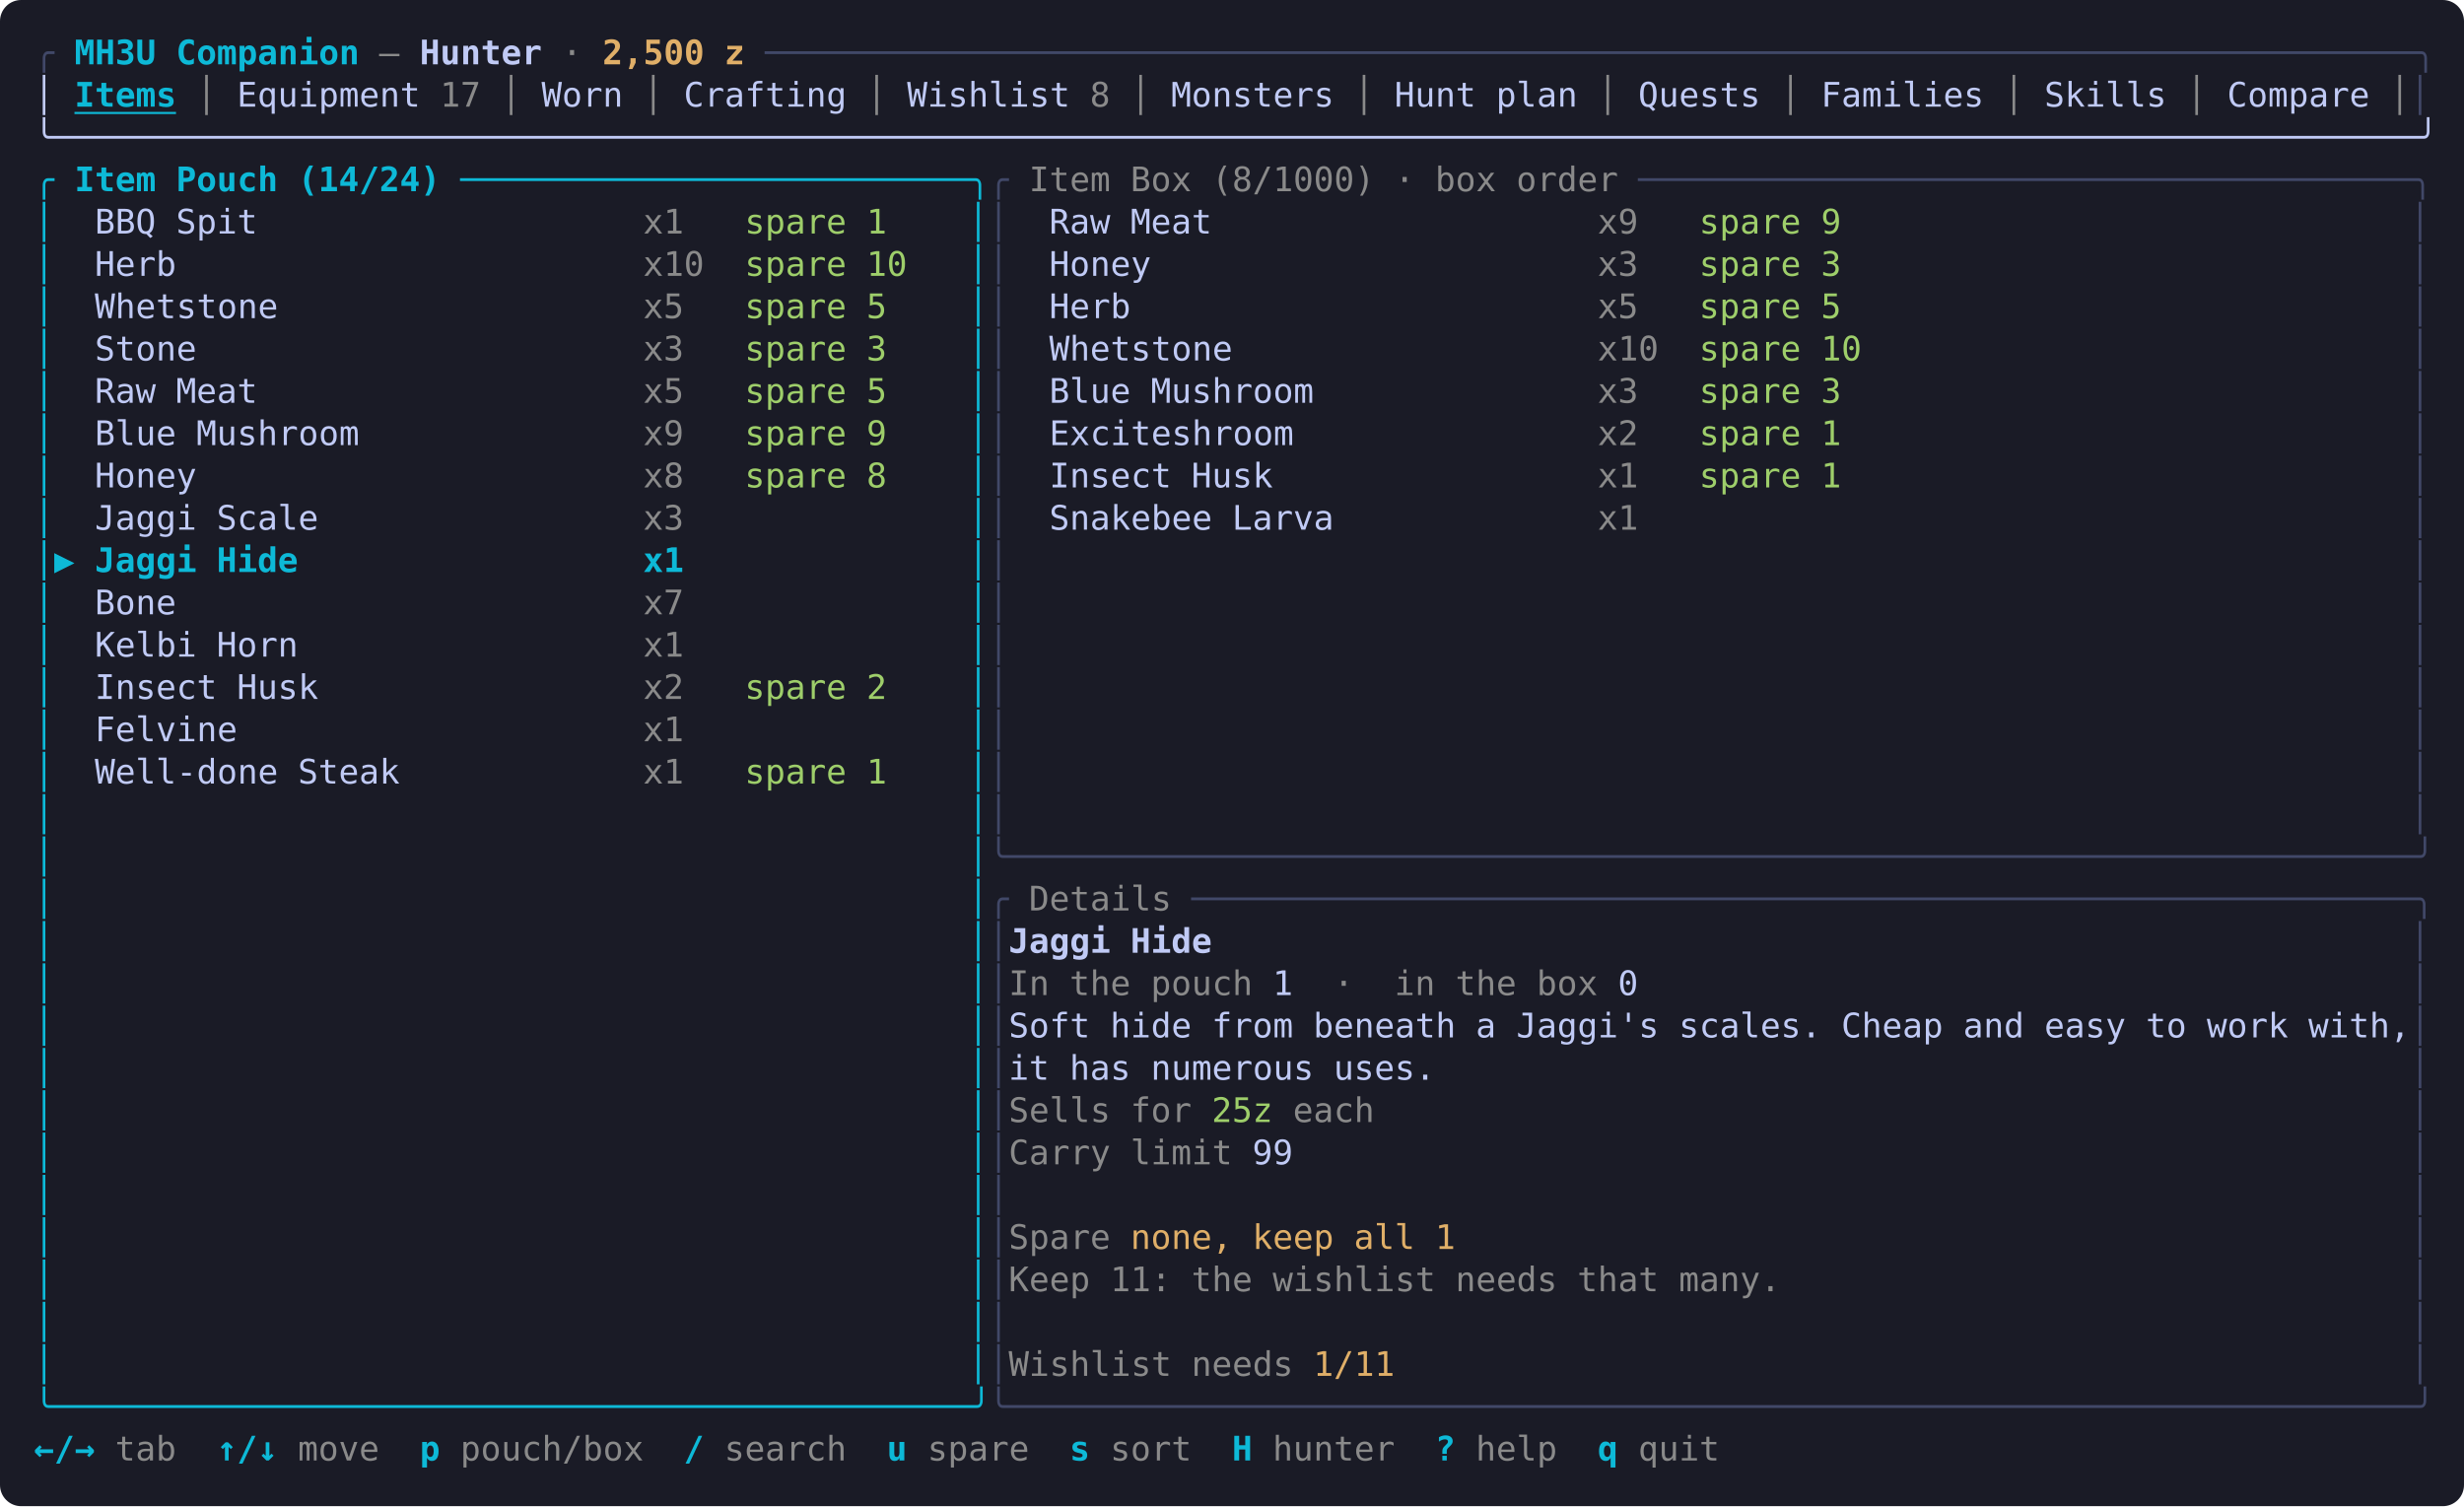
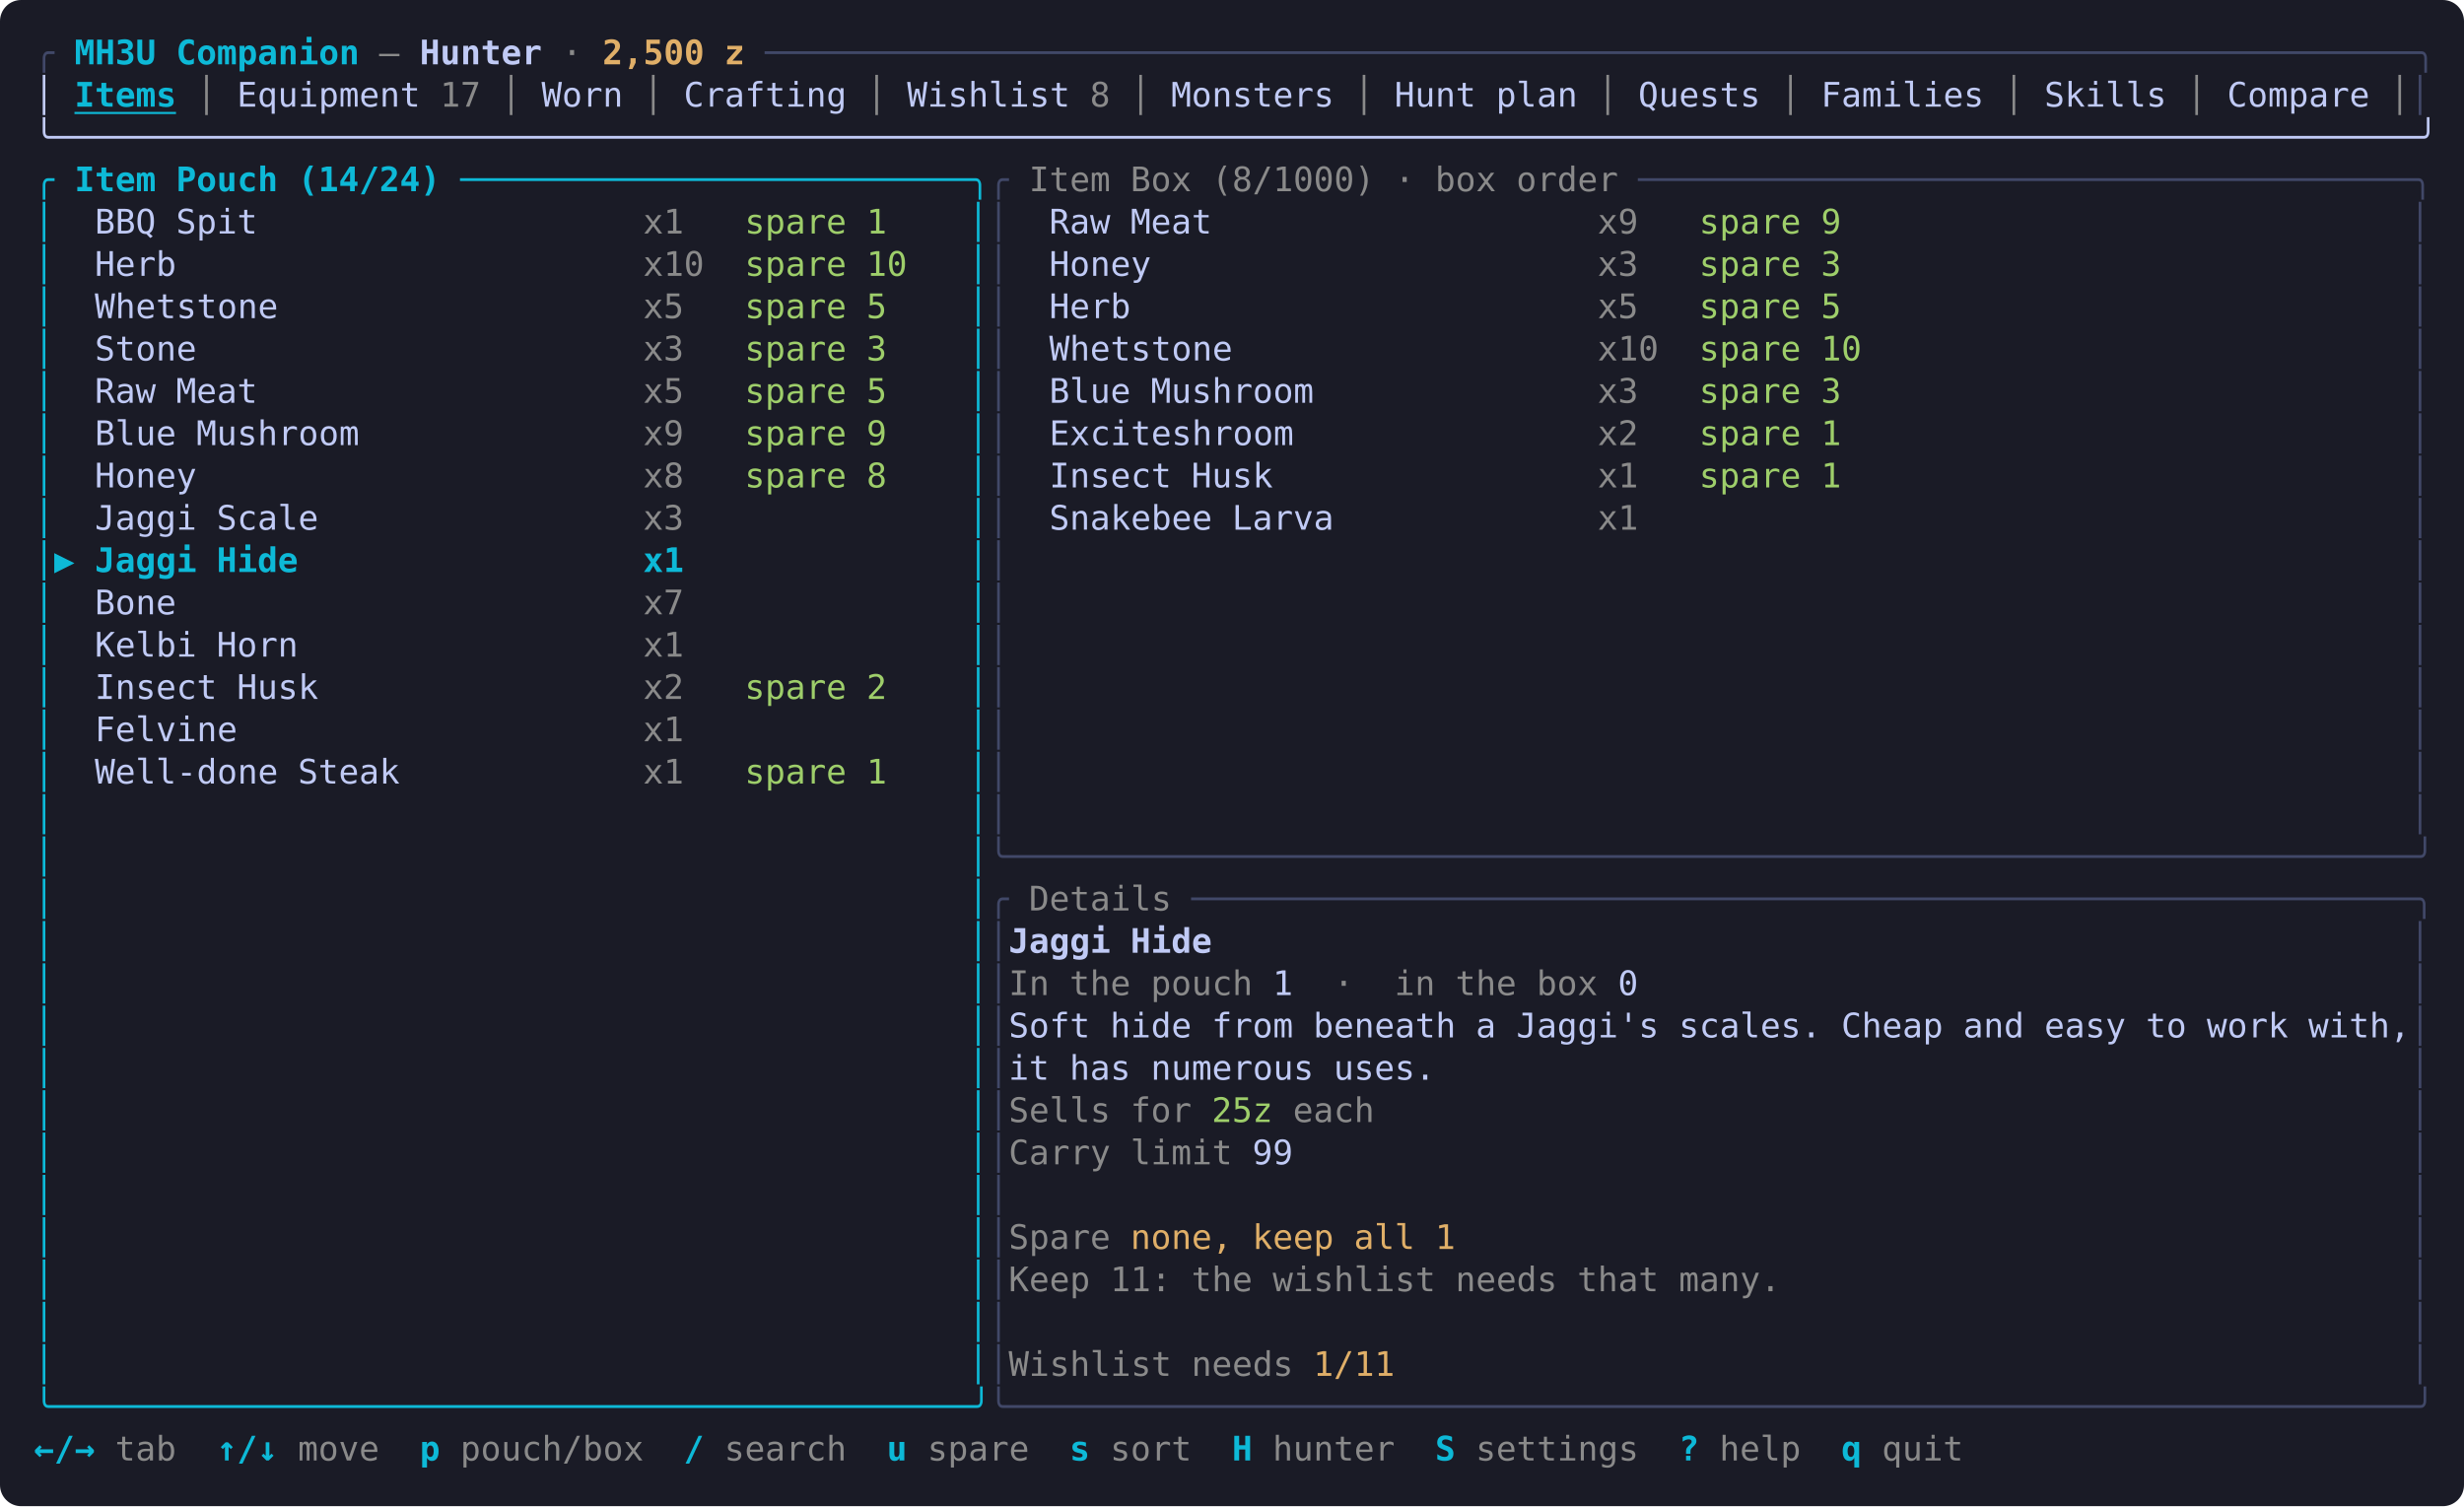
<svg xmlns="http://www.w3.org/2000/svg" width="1164.8" height="712" viewBox="0 0 1164.8 712" role="img">
  <rect width="100%" height="100%" rx="10" fill="#1a1b26" />
  <g font-family="'JetBrains Mono','JetBrainsMono Nerd Font','DejaVu Sans Mono',Menlo,Consolas,monospace" font-size="16">
    <text x="16.0" y="30.4" textLength="9.6" lengthAdjust="spacing" fill="#414868">╭</text>
    <text x="35.2" y="30.4" textLength="38.4" lengthAdjust="spacing" fill="#0db9d7" font-weight="bold">MH3U</text>
    <text x="83.2" y="30.4" textLength="86.4" lengthAdjust="spacing" fill="#0db9d7" font-weight="bold">Companion</text>
    <text x="179.2" y="30.4" textLength="9.6" lengthAdjust="spacing" fill="#8a8a8a">—</text>
    <text x="198.4" y="30.4" textLength="57.6" lengthAdjust="spacing" fill="#c0caf5" font-weight="bold">Hunter</text>
    <text x="265.6" y="30.4" textLength="9.6" lengthAdjust="spacing" fill="#8a8a8a">·</text>
    <text x="284.8" y="30.4" textLength="48.0" lengthAdjust="spacing" fill="#e0af68" font-weight="bold">2,500</text>
    <text x="342.4" y="30.4" textLength="9.6" lengthAdjust="spacing" fill="#e0af68" font-weight="bold">z</text>
    <text x="361.6" y="30.4" textLength="787.2" lengthAdjust="spacing" fill="#414868">─────────────────────────────────────────────────────────────────────────────────╮</text>
    <text x="16.0" y="50.4" textLength="9.6" lengthAdjust="spacing" fill="#c0caf5">│</text>
    <text x="35.2" y="50.4" textLength="48.0" lengthAdjust="spacing" fill="#0db9d7" font-weight="bold">Items</text>
    <line x1="35.2" y1="53.4" x2="83.2" y2="53.4" stroke="#0db9d7" stroke-width="1" />
    <text x="92.8" y="50.4" textLength="9.6" lengthAdjust="spacing" fill="#8a8a8a">│</text>
    <text x="112.0" y="50.4" textLength="86.4" lengthAdjust="spacing" fill="#c0caf5">Equipment</text>
    <text x="208.0" y="50.4" textLength="19.2" lengthAdjust="spacing" fill="#8a8a8a">17</text>
    <text x="236.8" y="50.4" textLength="9.6" lengthAdjust="spacing" fill="#8a8a8a">│</text>
    <text x="256.0" y="50.4" textLength="38.4" lengthAdjust="spacing" fill="#c0caf5">Worn</text>
    <text x="304.0" y="50.4" textLength="9.6" lengthAdjust="spacing" fill="#8a8a8a">│</text>
    <text x="323.2" y="50.4" textLength="76.8" lengthAdjust="spacing" fill="#c0caf5">Crafting</text>
    <text x="409.6" y="50.4" textLength="9.6" lengthAdjust="spacing" fill="#8a8a8a">│</text>
    <text x="428.8" y="50.4" textLength="76.8" lengthAdjust="spacing" fill="#c0caf5">Wishlist</text>
    <text x="515.2" y="50.4" textLength="9.6" lengthAdjust="spacing" fill="#8a8a8a">8</text>
    <text x="534.4" y="50.4" textLength="9.6" lengthAdjust="spacing" fill="#8a8a8a">│</text>
    <text x="553.6" y="50.4" textLength="76.8" lengthAdjust="spacing" fill="#c0caf5">Monsters</text>
    <text x="640.0" y="50.4" textLength="9.6" lengthAdjust="spacing" fill="#8a8a8a">│</text>
    <text x="659.2" y="50.4" textLength="38.4" lengthAdjust="spacing" fill="#c0caf5">Hunt</text>
    <text x="707.2" y="50.4" textLength="38.4" lengthAdjust="spacing" fill="#c0caf5">plan</text>
    <text x="755.2" y="50.4" textLength="9.6" lengthAdjust="spacing" fill="#8a8a8a">│</text>
    <text x="774.4" y="50.4" textLength="57.6" lengthAdjust="spacing" fill="#c0caf5">Quests</text>
    <text x="841.6" y="50.4" textLength="9.6" lengthAdjust="spacing" fill="#8a8a8a">│</text>
    <text x="860.8" y="50.4" textLength="76.8" lengthAdjust="spacing" fill="#c0caf5">Families</text>
    <text x="947.2" y="50.4" textLength="9.6" lengthAdjust="spacing" fill="#8a8a8a">│</text>
    <text x="966.4" y="50.4" textLength="57.6" lengthAdjust="spacing" fill="#c0caf5">Skills</text>
    <text x="1033.6" y="50.4" textLength="9.6" lengthAdjust="spacing" fill="#8a8a8a">│</text>
    <text x="1052.8" y="50.4" textLength="67.2" lengthAdjust="spacing" fill="#c0caf5">Compare</text>
    <text x="1129.6" y="50.4" textLength="9.6" lengthAdjust="spacing" fill="#8a8a8a">│</text>
    <text x="1139.2" y="50.4" textLength="9.6" lengthAdjust="spacing" fill="#414868">│</text>
    <text x="16.0" y="70.4" textLength="1132.8" lengthAdjust="spacing" fill="#c0caf5">╰────────────────────────────────────────────────────────────────────────────────────────────────────────────────────╯</text>
    <text x="16.0" y="90.4" textLength="9.6" lengthAdjust="spacing" fill="#0db9d7">╭</text>
    <text x="35.2" y="90.4" textLength="38.4" lengthAdjust="spacing" fill="#0db9d7" font-weight="bold">Item</text>
    <text x="83.2" y="90.4" textLength="48.0" lengthAdjust="spacing" fill="#0db9d7" font-weight="bold">Pouch</text>
    <text x="140.8" y="90.4" textLength="67.2" lengthAdjust="spacing" fill="#0db9d7" font-weight="bold">(14/24)</text>
    <text x="217.6" y="90.4" textLength="249.6" lengthAdjust="spacing" fill="#0db9d7">─────────────────────────╮</text>
    <text x="467.2" y="90.4" textLength="9.6" lengthAdjust="spacing" fill="#414868">╭</text>
    <text x="486.4" y="90.4" textLength="38.4" lengthAdjust="spacing" fill="#8a8a8a">Item</text>
    <text x="534.4" y="90.4" textLength="28.8" lengthAdjust="spacing" fill="#8a8a8a">Box</text>
    <text x="572.8" y="90.4" textLength="76.8" lengthAdjust="spacing" fill="#8a8a8a">(8/1000)</text>
    <text x="659.2" y="90.4" textLength="9.6" lengthAdjust="spacing" fill="#8a8a8a">·</text>
    <text x="678.4" y="90.4" textLength="28.8" lengthAdjust="spacing" fill="#8a8a8a">box</text>
    <text x="716.8" y="90.4" textLength="48.0" lengthAdjust="spacing" fill="#8a8a8a">order</text>
    <text x="774.4" y="90.4" textLength="374.4" lengthAdjust="spacing" fill="#414868">──────────────────────────────────────╮</text>
    <text x="16.0" y="110.4" textLength="9.6" lengthAdjust="spacing" fill="#0db9d7">│</text>
    <text x="44.8" y="110.4" textLength="28.8" lengthAdjust="spacing" fill="#c0caf5">BBQ</text>
    <text x="83.2" y="110.4" textLength="38.4" lengthAdjust="spacing" fill="#c0caf5">Spit</text>
    <text x="304.0" y="110.4" textLength="19.2" lengthAdjust="spacing" fill="#8a8a8a">x1</text>
    <text x="352.0" y="110.4" textLength="48.0" lengthAdjust="spacing" fill="#9ece6a">spare</text>
    <text x="409.6" y="110.4" textLength="9.6" lengthAdjust="spacing" fill="#9ece6a">1</text>
    <text x="457.6" y="110.4" textLength="9.6" lengthAdjust="spacing" fill="#0db9d7">│</text>
    <text x="467.2" y="110.4" textLength="9.6" lengthAdjust="spacing" fill="#414868">│</text>
    <text x="496.0" y="110.4" textLength="28.8" lengthAdjust="spacing" fill="#c0caf5">Raw</text>
    <text x="534.4" y="110.4" textLength="38.4" lengthAdjust="spacing" fill="#c0caf5">Meat</text>
    <text x="755.2" y="110.4" textLength="19.2" lengthAdjust="spacing" fill="#8a8a8a">x9</text>
    <text x="803.2" y="110.4" textLength="48.0" lengthAdjust="spacing" fill="#9ece6a">spare</text>
    <text x="860.8" y="110.4" textLength="9.6" lengthAdjust="spacing" fill="#9ece6a">9</text>
    <text x="1139.2" y="110.4" textLength="9.6" lengthAdjust="spacing" fill="#414868">│</text>
    <text x="16.0" y="130.4" textLength="9.6" lengthAdjust="spacing" fill="#0db9d7">│</text>
    <text x="44.8" y="130.4" textLength="38.4" lengthAdjust="spacing" fill="#c0caf5">Herb</text>
    <text x="304.0" y="130.4" textLength="28.8" lengthAdjust="spacing" fill="#8a8a8a">x10</text>
    <text x="352.0" y="130.4" textLength="48.0" lengthAdjust="spacing" fill="#9ece6a">spare</text>
    <text x="409.6" y="130.4" textLength="19.2" lengthAdjust="spacing" fill="#9ece6a">10</text>
    <text x="457.6" y="130.4" textLength="9.6" lengthAdjust="spacing" fill="#0db9d7">│</text>
    <text x="467.2" y="130.4" textLength="9.6" lengthAdjust="spacing" fill="#414868">│</text>
    <text x="496.0" y="130.4" textLength="48.0" lengthAdjust="spacing" fill="#c0caf5">Honey</text>
    <text x="755.2" y="130.4" textLength="19.2" lengthAdjust="spacing" fill="#8a8a8a">x3</text>
    <text x="803.2" y="130.4" textLength="48.0" lengthAdjust="spacing" fill="#9ece6a">spare</text>
    <text x="860.8" y="130.4" textLength="9.6" lengthAdjust="spacing" fill="#9ece6a">3</text>
    <text x="1139.2" y="130.4" textLength="9.6" lengthAdjust="spacing" fill="#414868">│</text>
    <text x="16.0" y="150.4" textLength="9.6" lengthAdjust="spacing" fill="#0db9d7">│</text>
    <text x="44.8" y="150.4" textLength="86.4" lengthAdjust="spacing" fill="#c0caf5">Whetstone</text>
    <text x="304.0" y="150.4" textLength="19.2" lengthAdjust="spacing" fill="#8a8a8a">x5</text>
    <text x="352.0" y="150.4" textLength="48.0" lengthAdjust="spacing" fill="#9ece6a">spare</text>
    <text x="409.6" y="150.4" textLength="9.6" lengthAdjust="spacing" fill="#9ece6a">5</text>
    <text x="457.6" y="150.4" textLength="9.6" lengthAdjust="spacing" fill="#0db9d7">│</text>
    <text x="467.2" y="150.4" textLength="9.6" lengthAdjust="spacing" fill="#414868">│</text>
    <text x="496.0" y="150.4" textLength="38.4" lengthAdjust="spacing" fill="#c0caf5">Herb</text>
    <text x="755.2" y="150.4" textLength="19.2" lengthAdjust="spacing" fill="#8a8a8a">x5</text>
    <text x="803.2" y="150.4" textLength="48.0" lengthAdjust="spacing" fill="#9ece6a">spare</text>
    <text x="860.8" y="150.4" textLength="9.6" lengthAdjust="spacing" fill="#9ece6a">5</text>
    <text x="1139.2" y="150.4" textLength="9.6" lengthAdjust="spacing" fill="#414868">│</text>
    <text x="16.0" y="170.4" textLength="9.6" lengthAdjust="spacing" fill="#0db9d7">│</text>
    <text x="44.8" y="170.4" textLength="48.0" lengthAdjust="spacing" fill="#c0caf5">Stone</text>
    <text x="304.0" y="170.4" textLength="19.2" lengthAdjust="spacing" fill="#8a8a8a">x3</text>
    <text x="352.0" y="170.4" textLength="48.0" lengthAdjust="spacing" fill="#9ece6a">spare</text>
    <text x="409.6" y="170.4" textLength="9.6" lengthAdjust="spacing" fill="#9ece6a">3</text>
    <text x="457.6" y="170.4" textLength="9.6" lengthAdjust="spacing" fill="#0db9d7">│</text>
    <text x="467.2" y="170.4" textLength="9.6" lengthAdjust="spacing" fill="#414868">│</text>
    <text x="496.0" y="170.4" textLength="86.4" lengthAdjust="spacing" fill="#c0caf5">Whetstone</text>
    <text x="755.2" y="170.4" textLength="28.8" lengthAdjust="spacing" fill="#8a8a8a">x10</text>
    <text x="803.2" y="170.4" textLength="48.0" lengthAdjust="spacing" fill="#9ece6a">spare</text>
    <text x="860.8" y="170.4" textLength="19.2" lengthAdjust="spacing" fill="#9ece6a">10</text>
    <text x="1139.2" y="170.4" textLength="9.6" lengthAdjust="spacing" fill="#414868">│</text>
    <text x="16.0" y="190.4" textLength="9.6" lengthAdjust="spacing" fill="#0db9d7">│</text>
    <text x="44.8" y="190.4" textLength="28.8" lengthAdjust="spacing" fill="#c0caf5">Raw</text>
    <text x="83.2" y="190.4" textLength="38.4" lengthAdjust="spacing" fill="#c0caf5">Meat</text>
    <text x="304.0" y="190.4" textLength="19.2" lengthAdjust="spacing" fill="#8a8a8a">x5</text>
    <text x="352.0" y="190.4" textLength="48.0" lengthAdjust="spacing" fill="#9ece6a">spare</text>
    <text x="409.6" y="190.4" textLength="9.6" lengthAdjust="spacing" fill="#9ece6a">5</text>
    <text x="457.6" y="190.4" textLength="9.6" lengthAdjust="spacing" fill="#0db9d7">│</text>
    <text x="467.2" y="190.4" textLength="9.6" lengthAdjust="spacing" fill="#414868">│</text>
    <text x="496.0" y="190.4" textLength="38.4" lengthAdjust="spacing" fill="#c0caf5">Blue</text>
    <text x="544.0" y="190.4" textLength="76.8" lengthAdjust="spacing" fill="#c0caf5">Mushroom</text>
    <text x="755.2" y="190.4" textLength="19.2" lengthAdjust="spacing" fill="#8a8a8a">x3</text>
    <text x="803.2" y="190.4" textLength="48.0" lengthAdjust="spacing" fill="#9ece6a">spare</text>
    <text x="860.8" y="190.4" textLength="9.6" lengthAdjust="spacing" fill="#9ece6a">3</text>
    <text x="1139.2" y="190.4" textLength="9.6" lengthAdjust="spacing" fill="#414868">│</text>
    <text x="16.0" y="210.4" textLength="9.6" lengthAdjust="spacing" fill="#0db9d7">│</text>
    <text x="44.8" y="210.4" textLength="38.4" lengthAdjust="spacing" fill="#c0caf5">Blue</text>
    <text x="92.8" y="210.4" textLength="76.8" lengthAdjust="spacing" fill="#c0caf5">Mushroom</text>
    <text x="304.0" y="210.4" textLength="19.2" lengthAdjust="spacing" fill="#8a8a8a">x9</text>
    <text x="352.0" y="210.4" textLength="48.0" lengthAdjust="spacing" fill="#9ece6a">spare</text>
    <text x="409.6" y="210.4" textLength="9.6" lengthAdjust="spacing" fill="#9ece6a">9</text>
    <text x="457.6" y="210.4" textLength="9.6" lengthAdjust="spacing" fill="#0db9d7">│</text>
    <text x="467.2" y="210.4" textLength="9.6" lengthAdjust="spacing" fill="#414868">│</text>
    <text x="496.0" y="210.4" textLength="115.2" lengthAdjust="spacing" fill="#c0caf5">Exciteshroom</text>
    <text x="755.2" y="210.4" textLength="19.2" lengthAdjust="spacing" fill="#8a8a8a">x2</text>
    <text x="803.2" y="210.4" textLength="48.0" lengthAdjust="spacing" fill="#9ece6a">spare</text>
    <text x="860.8" y="210.4" textLength="9.6" lengthAdjust="spacing" fill="#9ece6a">1</text>
    <text x="1139.2" y="210.4" textLength="9.6" lengthAdjust="spacing" fill="#414868">│</text>
    <text x="16.0" y="230.4" textLength="9.6" lengthAdjust="spacing" fill="#0db9d7">│</text>
    <text x="44.8" y="230.4" textLength="48.0" lengthAdjust="spacing" fill="#c0caf5">Honey</text>
    <text x="304.0" y="230.4" textLength="19.2" lengthAdjust="spacing" fill="#8a8a8a">x8</text>
    <text x="352.0" y="230.4" textLength="48.0" lengthAdjust="spacing" fill="#9ece6a">spare</text>
    <text x="409.6" y="230.4" textLength="9.6" lengthAdjust="spacing" fill="#9ece6a">8</text>
    <text x="457.6" y="230.4" textLength="9.6" lengthAdjust="spacing" fill="#0db9d7">│</text>
    <text x="467.2" y="230.4" textLength="9.6" lengthAdjust="spacing" fill="#414868">│</text>
    <text x="496.0" y="230.4" textLength="57.6" lengthAdjust="spacing" fill="#c0caf5">Insect</text>
    <text x="563.2" y="230.4" textLength="38.4" lengthAdjust="spacing" fill="#c0caf5">Husk</text>
    <text x="755.2" y="230.4" textLength="19.2" lengthAdjust="spacing" fill="#8a8a8a">x1</text>
    <text x="803.2" y="230.4" textLength="48.0" lengthAdjust="spacing" fill="#9ece6a">spare</text>
    <text x="860.8" y="230.4" textLength="9.6" lengthAdjust="spacing" fill="#9ece6a">1</text>
    <text x="1139.2" y="230.4" textLength="9.6" lengthAdjust="spacing" fill="#414868">│</text>
    <text x="16.0" y="250.4" textLength="9.6" lengthAdjust="spacing" fill="#0db9d7">│</text>
    <text x="44.8" y="250.4" textLength="48.0" lengthAdjust="spacing" fill="#c0caf5">Jaggi</text>
    <text x="102.4" y="250.4" textLength="48.0" lengthAdjust="spacing" fill="#c0caf5">Scale</text>
    <text x="304.0" y="250.4" textLength="19.2" lengthAdjust="spacing" fill="#8a8a8a">x3</text>
    <text x="457.6" y="250.4" textLength="9.6" lengthAdjust="spacing" fill="#0db9d7">│</text>
    <text x="467.2" y="250.4" textLength="9.6" lengthAdjust="spacing" fill="#414868">│</text>
    <text x="496.0" y="250.4" textLength="76.8" lengthAdjust="spacing" fill="#c0caf5">Snakebee</text>
    <text x="582.4" y="250.4" textLength="48.0" lengthAdjust="spacing" fill="#c0caf5">Larva</text>
    <text x="755.2" y="250.4" textLength="19.2" lengthAdjust="spacing" fill="#8a8a8a">x1</text>
    <text x="1139.2" y="250.4" textLength="9.6" lengthAdjust="spacing" fill="#414868">│</text>
    <text x="16.0" y="270.4" textLength="9.6" lengthAdjust="spacing" fill="#0db9d7">│</text>
    <text x="25.6" y="270.4" textLength="9.6" lengthAdjust="spacing" fill="#0db9d7" font-weight="bold">▶︎</text>
    <text x="44.8" y="270.4" textLength="48.0" lengthAdjust="spacing" fill="#0db9d7" font-weight="bold">Jaggi</text>
    <text x="102.4" y="270.4" textLength="38.4" lengthAdjust="spacing" fill="#0db9d7" font-weight="bold">Hide</text>
    <text x="304.0" y="270.4" textLength="19.2" lengthAdjust="spacing" fill="#0db9d7" font-weight="bold">x1</text>
    <text x="457.6" y="270.4" textLength="9.6" lengthAdjust="spacing" fill="#0db9d7">│</text>
    <text x="467.2" y="270.4" textLength="9.6" lengthAdjust="spacing" fill="#414868">│</text>
    <text x="1139.2" y="270.4" textLength="9.6" lengthAdjust="spacing" fill="#414868">│</text>
    <text x="16.0" y="290.4" textLength="9.6" lengthAdjust="spacing" fill="#0db9d7">│</text>
    <text x="44.8" y="290.4" textLength="38.4" lengthAdjust="spacing" fill="#c0caf5">Bone</text>
    <text x="304.0" y="290.4" textLength="19.2" lengthAdjust="spacing" fill="#8a8a8a">x7</text>
    <text x="457.6" y="290.4" textLength="9.6" lengthAdjust="spacing" fill="#0db9d7">│</text>
    <text x="467.2" y="290.4" textLength="9.6" lengthAdjust="spacing" fill="#414868">│</text>
    <text x="1139.2" y="290.4" textLength="9.6" lengthAdjust="spacing" fill="#414868">│</text>
    <text x="16.0" y="310.4" textLength="9.6" lengthAdjust="spacing" fill="#0db9d7">│</text>
    <text x="44.8" y="310.4" textLength="48.0" lengthAdjust="spacing" fill="#c0caf5">Kelbi</text>
    <text x="102.4" y="310.4" textLength="38.4" lengthAdjust="spacing" fill="#c0caf5">Horn</text>
    <text x="304.0" y="310.4" textLength="19.2" lengthAdjust="spacing" fill="#8a8a8a">x1</text>
    <text x="457.6" y="310.4" textLength="9.6" lengthAdjust="spacing" fill="#0db9d7">│</text>
    <text x="467.2" y="310.4" textLength="9.6" lengthAdjust="spacing" fill="#414868">│</text>
    <text x="1139.2" y="310.4" textLength="9.6" lengthAdjust="spacing" fill="#414868">│</text>
    <text x="16.0" y="330.4" textLength="9.6" lengthAdjust="spacing" fill="#0db9d7">│</text>
    <text x="44.8" y="330.4" textLength="57.6" lengthAdjust="spacing" fill="#c0caf5">Insect</text>
    <text x="112.0" y="330.4" textLength="38.4" lengthAdjust="spacing" fill="#c0caf5">Husk</text>
    <text x="304.0" y="330.4" textLength="19.2" lengthAdjust="spacing" fill="#8a8a8a">x2</text>
    <text x="352.0" y="330.4" textLength="48.0" lengthAdjust="spacing" fill="#9ece6a">spare</text>
    <text x="409.6" y="330.4" textLength="9.6" lengthAdjust="spacing" fill="#9ece6a">2</text>
    <text x="457.6" y="330.4" textLength="9.6" lengthAdjust="spacing" fill="#0db9d7">│</text>
    <text x="467.2" y="330.4" textLength="9.6" lengthAdjust="spacing" fill="#414868">│</text>
    <text x="1139.2" y="330.4" textLength="9.6" lengthAdjust="spacing" fill="#414868">│</text>
    <text x="16.0" y="350.4" textLength="9.6" lengthAdjust="spacing" fill="#0db9d7">│</text>
    <text x="44.8" y="350.4" textLength="67.2" lengthAdjust="spacing" fill="#c0caf5">Felvine</text>
    <text x="304.0" y="350.4" textLength="19.2" lengthAdjust="spacing" fill="#8a8a8a">x1</text>
    <text x="457.6" y="350.4" textLength="9.6" lengthAdjust="spacing" fill="#0db9d7">│</text>
    <text x="467.2" y="350.4" textLength="9.6" lengthAdjust="spacing" fill="#414868">│</text>
    <text x="1139.2" y="350.4" textLength="9.6" lengthAdjust="spacing" fill="#414868">│</text>
    <text x="16.0" y="370.4" textLength="9.6" lengthAdjust="spacing" fill="#0db9d7">│</text>
    <text x="44.8" y="370.4" textLength="86.4" lengthAdjust="spacing" fill="#c0caf5">Well-done</text>
    <text x="140.8" y="370.4" textLength="48.0" lengthAdjust="spacing" fill="#c0caf5">Steak</text>
    <text x="304.0" y="370.4" textLength="19.2" lengthAdjust="spacing" fill="#8a8a8a">x1</text>
    <text x="352.0" y="370.4" textLength="48.0" lengthAdjust="spacing" fill="#9ece6a">spare</text>
    <text x="409.6" y="370.4" textLength="9.6" lengthAdjust="spacing" fill="#9ece6a">1</text>
    <text x="457.6" y="370.4" textLength="9.6" lengthAdjust="spacing" fill="#0db9d7">│</text>
    <text x="467.2" y="370.4" textLength="9.6" lengthAdjust="spacing" fill="#414868">│</text>
    <text x="1139.2" y="370.4" textLength="9.6" lengthAdjust="spacing" fill="#414868">│</text>
    <text x="16.0" y="390.4" textLength="9.6" lengthAdjust="spacing" fill="#0db9d7">│</text>
    <text x="457.6" y="390.4" textLength="9.6" lengthAdjust="spacing" fill="#0db9d7">│</text>
    <text x="467.2" y="390.4" textLength="9.6" lengthAdjust="spacing" fill="#414868">│</text>
    <text x="1139.2" y="390.4" textLength="9.6" lengthAdjust="spacing" fill="#414868">│</text>
    <text x="16.0" y="410.4" textLength="9.6" lengthAdjust="spacing" fill="#0db9d7">│</text>
    <text x="457.6" y="410.4" textLength="9.6" lengthAdjust="spacing" fill="#0db9d7">│</text>
    <text x="467.2" y="410.4" textLength="681.6" lengthAdjust="spacing" fill="#414868">╰─────────────────────────────────────────────────────────────────────╯</text>
    <text x="16.0" y="430.4" textLength="9.6" lengthAdjust="spacing" fill="#0db9d7">│</text>
    <text x="457.6" y="430.4" textLength="9.6" lengthAdjust="spacing" fill="#0db9d7">│</text>
    <text x="467.2" y="430.4" textLength="9.6" lengthAdjust="spacing" fill="#414868">╭</text>
    <text x="486.4" y="430.4" textLength="67.2" lengthAdjust="spacing" fill="#8a8a8a">Details</text>
    <text x="563.2" y="430.4" textLength="585.6" lengthAdjust="spacing" fill="#414868">────────────────────────────────────────────────────────────╮</text>
    <text x="16.0" y="450.4" textLength="9.6" lengthAdjust="spacing" fill="#0db9d7">│</text>
    <text x="457.6" y="450.4" textLength="9.6" lengthAdjust="spacing" fill="#0db9d7">│</text>
    <text x="467.2" y="450.4" textLength="9.6" lengthAdjust="spacing" fill="#414868">│</text>
    <text x="476.8" y="450.4" textLength="48.0" lengthAdjust="spacing" fill="#c0caf5" font-weight="bold">Jaggi</text>
    <text x="534.4" y="450.4" textLength="38.4" lengthAdjust="spacing" fill="#c0caf5" font-weight="bold">Hide</text>
    <text x="1139.2" y="450.4" textLength="9.6" lengthAdjust="spacing" fill="#414868">│</text>
    <text x="16.0" y="470.4" textLength="9.6" lengthAdjust="spacing" fill="#0db9d7">│</text>
    <text x="457.6" y="470.4" textLength="9.6" lengthAdjust="spacing" fill="#0db9d7">│</text>
    <text x="467.2" y="470.4" textLength="9.6" lengthAdjust="spacing" fill="#414868">│</text>
    <text x="476.8" y="470.4" textLength="19.2" lengthAdjust="spacing" fill="#8a8a8a">In</text>
    <text x="505.6" y="470.4" textLength="28.8" lengthAdjust="spacing" fill="#8a8a8a">the</text>
    <text x="544.0" y="470.4" textLength="48.0" lengthAdjust="spacing" fill="#8a8a8a">pouch</text>
    <text x="601.6" y="470.4" textLength="9.6" lengthAdjust="spacing" fill="#c0caf5">1</text>
    <text x="630.4" y="470.4" textLength="9.6" lengthAdjust="spacing" fill="#8a8a8a">·</text>
    <text x="659.2" y="470.4" textLength="19.2" lengthAdjust="spacing" fill="#8a8a8a">in</text>
    <text x="688.0" y="470.4" textLength="28.8" lengthAdjust="spacing" fill="#8a8a8a">the</text>
    <text x="726.4" y="470.4" textLength="28.8" lengthAdjust="spacing" fill="#8a8a8a">box</text>
    <text x="764.8" y="470.4" textLength="9.6" lengthAdjust="spacing" fill="#c0caf5">0</text>
    <text x="1139.2" y="470.4" textLength="9.6" lengthAdjust="spacing" fill="#414868">│</text>
    <text x="16.0" y="490.4" textLength="9.6" lengthAdjust="spacing" fill="#0db9d7">│</text>
    <text x="457.6" y="490.4" textLength="9.6" lengthAdjust="spacing" fill="#0db9d7">│</text>
    <text x="467.2" y="490.4" textLength="9.6" lengthAdjust="spacing" fill="#414868">│</text>
    <text x="476.8" y="490.4" textLength="38.4" lengthAdjust="spacing" fill="#c0caf5">Soft</text>
    <text x="524.8" y="490.4" textLength="38.4" lengthAdjust="spacing" fill="#c0caf5">hide</text>
    <text x="572.8" y="490.4" textLength="38.4" lengthAdjust="spacing" fill="#c0caf5">from</text>
    <text x="620.8" y="490.4" textLength="67.2" lengthAdjust="spacing" fill="#c0caf5">beneath</text>
    <text x="697.6" y="490.4" textLength="9.6" lengthAdjust="spacing" fill="#c0caf5">a</text>
    <text x="716.8" y="490.4" textLength="67.2" lengthAdjust="spacing" fill="#c0caf5">Jaggi's</text>
    <text x="793.6" y="490.4" textLength="67.2" lengthAdjust="spacing" fill="#c0caf5">scales.</text>
    <text x="870.4" y="490.4" textLength="48.0" lengthAdjust="spacing" fill="#c0caf5">Cheap</text>
    <text x="928.0" y="490.4" textLength="28.8" lengthAdjust="spacing" fill="#c0caf5">and</text>
    <text x="966.4" y="490.4" textLength="38.4" lengthAdjust="spacing" fill="#c0caf5">easy</text>
    <text x="1014.4" y="490.4" textLength="19.2" lengthAdjust="spacing" fill="#c0caf5">to</text>
    <text x="1043.2" y="490.4" textLength="38.4" lengthAdjust="spacing" fill="#c0caf5">work</text>
    <text x="1091.2" y="490.4" textLength="48.0" lengthAdjust="spacing" fill="#c0caf5">with,</text>
    <text x="1139.2" y="490.4" textLength="9.6" lengthAdjust="spacing" fill="#414868">│</text>
    <text x="16.0" y="510.4" textLength="9.6" lengthAdjust="spacing" fill="#0db9d7">│</text>
    <text x="457.6" y="510.4" textLength="9.6" lengthAdjust="spacing" fill="#0db9d7">│</text>
    <text x="467.2" y="510.4" textLength="9.6" lengthAdjust="spacing" fill="#414868">│</text>
    <text x="476.8" y="510.4" textLength="19.2" lengthAdjust="spacing" fill="#c0caf5">it</text>
    <text x="505.6" y="510.4" textLength="28.8" lengthAdjust="spacing" fill="#c0caf5">has</text>
    <text x="544.0" y="510.4" textLength="76.8" lengthAdjust="spacing" fill="#c0caf5">numerous</text>
    <text x="630.4" y="510.4" textLength="48.0" lengthAdjust="spacing" fill="#c0caf5">uses.</text>
    <text x="1139.2" y="510.4" textLength="9.6" lengthAdjust="spacing" fill="#414868">│</text>
    <text x="16.0" y="530.4" textLength="9.6" lengthAdjust="spacing" fill="#0db9d7">│</text>
    <text x="457.6" y="530.4" textLength="9.6" lengthAdjust="spacing" fill="#0db9d7">│</text>
    <text x="467.2" y="530.4" textLength="9.6" lengthAdjust="spacing" fill="#414868">│</text>
    <text x="476.8" y="530.4" textLength="48.0" lengthAdjust="spacing" fill="#8a8a8a">Sells</text>
    <text x="534.4" y="530.4" textLength="28.8" lengthAdjust="spacing" fill="#8a8a8a">for</text>
    <text x="572.8" y="530.4" textLength="28.8" lengthAdjust="spacing" fill="#9ece6a">25z</text>
    <text x="611.2" y="530.4" textLength="38.4" lengthAdjust="spacing" fill="#8a8a8a">each</text>
    <text x="1139.2" y="530.4" textLength="9.6" lengthAdjust="spacing" fill="#414868">│</text>
    <text x="16.0" y="550.4" textLength="9.6" lengthAdjust="spacing" fill="#0db9d7">│</text>
    <text x="457.6" y="550.4" textLength="9.6" lengthAdjust="spacing" fill="#0db9d7">│</text>
    <text x="467.2" y="550.4" textLength="9.6" lengthAdjust="spacing" fill="#414868">│</text>
    <text x="476.8" y="550.4" textLength="48.0" lengthAdjust="spacing" fill="#8a8a8a">Carry</text>
    <text x="534.4" y="550.4" textLength="48.0" lengthAdjust="spacing" fill="#8a8a8a">limit</text>
    <text x="592.0" y="550.4" textLength="19.2" lengthAdjust="spacing" fill="#c0caf5">99</text>
    <text x="1139.2" y="550.4" textLength="9.6" lengthAdjust="spacing" fill="#414868">│</text>
    <text x="16.0" y="570.4" textLength="9.6" lengthAdjust="spacing" fill="#0db9d7">│</text>
    <text x="457.6" y="570.4" textLength="9.6" lengthAdjust="spacing" fill="#0db9d7">│</text>
    <text x="467.2" y="570.4" textLength="9.6" lengthAdjust="spacing" fill="#414868">│</text>
    <text x="1139.2" y="570.4" textLength="9.6" lengthAdjust="spacing" fill="#414868">│</text>
    <text x="16.0" y="590.4" textLength="9.6" lengthAdjust="spacing" fill="#0db9d7">│</text>
    <text x="457.6" y="590.4" textLength="9.6" lengthAdjust="spacing" fill="#0db9d7">│</text>
    <text x="467.2" y="590.4" textLength="9.6" lengthAdjust="spacing" fill="#414868">│</text>
    <text x="476.8" y="590.4" textLength="48.0" lengthAdjust="spacing" fill="#8a8a8a">Spare</text>
    <text x="534.4" y="590.4" textLength="48.0" lengthAdjust="spacing" fill="#e0af68">none,</text>
    <text x="592.0" y="590.4" textLength="38.4" lengthAdjust="spacing" fill="#e0af68">keep</text>
    <text x="640.0" y="590.4" textLength="28.8" lengthAdjust="spacing" fill="#e0af68">all</text>
    <text x="678.4" y="590.4" textLength="9.6" lengthAdjust="spacing" fill="#e0af68">1</text>
    <text x="1139.2" y="590.4" textLength="9.6" lengthAdjust="spacing" fill="#414868">│</text>
    <text x="16.0" y="610.4" textLength="9.6" lengthAdjust="spacing" fill="#0db9d7">│</text>
    <text x="457.6" y="610.4" textLength="9.6" lengthAdjust="spacing" fill="#0db9d7">│</text>
    <text x="467.2" y="610.4" textLength="9.6" lengthAdjust="spacing" fill="#414868">│</text>
    <text x="476.8" y="610.4" textLength="38.4" lengthAdjust="spacing" fill="#8a8a8a">Keep</text>
    <text x="524.8" y="610.4" textLength="28.8" lengthAdjust="spacing" fill="#8a8a8a">11:</text>
    <text x="563.2" y="610.4" textLength="28.8" lengthAdjust="spacing" fill="#8a8a8a">the</text>
    <text x="601.6" y="610.4" textLength="76.8" lengthAdjust="spacing" fill="#8a8a8a">wishlist</text>
    <text x="688.0" y="610.4" textLength="48.0" lengthAdjust="spacing" fill="#8a8a8a">needs</text>
    <text x="745.6" y="610.4" textLength="38.4" lengthAdjust="spacing" fill="#8a8a8a">that</text>
    <text x="793.6" y="610.4" textLength="48.0" lengthAdjust="spacing" fill="#8a8a8a">many.</text>
    <text x="1139.2" y="610.4" textLength="9.6" lengthAdjust="spacing" fill="#414868">│</text>
    <text x="16.0" y="630.4" textLength="9.6" lengthAdjust="spacing" fill="#0db9d7">│</text>
    <text x="457.6" y="630.4" textLength="9.6" lengthAdjust="spacing" fill="#0db9d7">│</text>
    <text x="467.2" y="630.4" textLength="9.6" lengthAdjust="spacing" fill="#414868">│</text>
    <text x="1139.2" y="630.4" textLength="9.6" lengthAdjust="spacing" fill="#414868">│</text>
    <text x="16.0" y="650.4" textLength="9.6" lengthAdjust="spacing" fill="#0db9d7">│</text>
    <text x="457.6" y="650.4" textLength="9.6" lengthAdjust="spacing" fill="#0db9d7">│</text>
    <text x="467.2" y="650.4" textLength="9.6" lengthAdjust="spacing" fill="#414868">│</text>
    <text x="476.8" y="650.4" textLength="76.8" lengthAdjust="spacing" fill="#8a8a8a">Wishlist</text>
    <text x="563.2" y="650.4" textLength="48.0" lengthAdjust="spacing" fill="#8a8a8a">needs</text>
    <text x="620.8" y="650.4" textLength="38.4" lengthAdjust="spacing" fill="#e0af68">1/11</text>
    <text x="1139.2" y="650.4" textLength="9.6" lengthAdjust="spacing" fill="#414868">│</text>
    <text x="16.0" y="670.4" textLength="451.2" lengthAdjust="spacing" fill="#0db9d7">╰─────────────────────────────────────────────╯</text>
    <text x="467.2" y="670.4" textLength="681.6" lengthAdjust="spacing" fill="#414868">╰─────────────────────────────────────────────────────────────────────╯</text>
    <text x="16.0" y="690.4" textLength="28.8" lengthAdjust="spacing" fill="#0db9d7" font-weight="bold">←/→</text>
    <text x="54.4" y="690.4" textLength="28.8" lengthAdjust="spacing" fill="#8a8a8a">tab</text>
    <text x="102.4" y="690.4" textLength="28.8" lengthAdjust="spacing" fill="#0db9d7" font-weight="bold">↑/↓</text>
    <text x="140.8" y="690.4" textLength="38.4" lengthAdjust="spacing" fill="#8a8a8a">move</text>
    <text x="198.4" y="690.4" textLength="9.6" lengthAdjust="spacing" fill="#0db9d7" font-weight="bold">p</text>
    <text x="217.6" y="690.4" textLength="86.4" lengthAdjust="spacing" fill="#8a8a8a">pouch/box</text>
    <text x="323.2" y="690.4" textLength="9.6" lengthAdjust="spacing" fill="#0db9d7" font-weight="bold">/</text>
    <text x="342.4" y="690.4" textLength="57.6" lengthAdjust="spacing" fill="#8a8a8a">search</text>
    <text x="419.2" y="690.4" textLength="9.6" lengthAdjust="spacing" fill="#0db9d7" font-weight="bold">u</text>
    <text x="438.4" y="690.4" textLength="48.0" lengthAdjust="spacing" fill="#8a8a8a">spare</text>
    <text x="505.6" y="690.4" textLength="9.6" lengthAdjust="spacing" fill="#0db9d7" font-weight="bold">s</text>
    <text x="524.8" y="690.4" textLength="38.4" lengthAdjust="spacing" fill="#8a8a8a">sort</text>
    <text x="582.4" y="690.4" textLength="9.6" lengthAdjust="spacing" fill="#0db9d7" font-weight="bold">H</text>
    <text x="601.6" y="690.4" textLength="57.6" lengthAdjust="spacing" fill="#8a8a8a">hunter</text>
-     <text x="678.4" y="690.4" textLength="9.6" lengthAdjust="spacing" fill="#0db9d7" font-weight="bold">?</text>
-     <text x="697.6" y="690.4" textLength="38.4" lengthAdjust="spacing" fill="#8a8a8a">help</text>
-     <text x="755.2" y="690.4" textLength="9.6" lengthAdjust="spacing" fill="#0db9d7" font-weight="bold">q</text>
-     <text x="774.4" y="690.4" textLength="38.4" lengthAdjust="spacing" fill="#8a8a8a">quit</text>
+     <text x="678.4" y="690.4" textLength="9.6" lengthAdjust="spacing" fill="#0db9d7" font-weight="bold">S</text>
+     <text x="697.6" y="690.4" textLength="76.8" lengthAdjust="spacing" fill="#8a8a8a">settings</text>
+     <text x="793.6" y="690.4" textLength="9.6" lengthAdjust="spacing" fill="#0db9d7" font-weight="bold">?</text>
+     <text x="812.8" y="690.4" textLength="38.4" lengthAdjust="spacing" fill="#8a8a8a">help</text>
+     <text x="870.4" y="690.4" textLength="9.6" lengthAdjust="spacing" fill="#0db9d7" font-weight="bold">q</text>
+     <text x="889.6" y="690.4" textLength="38.4" lengthAdjust="spacing" fill="#8a8a8a">quit</text>
  </g>
</svg>
